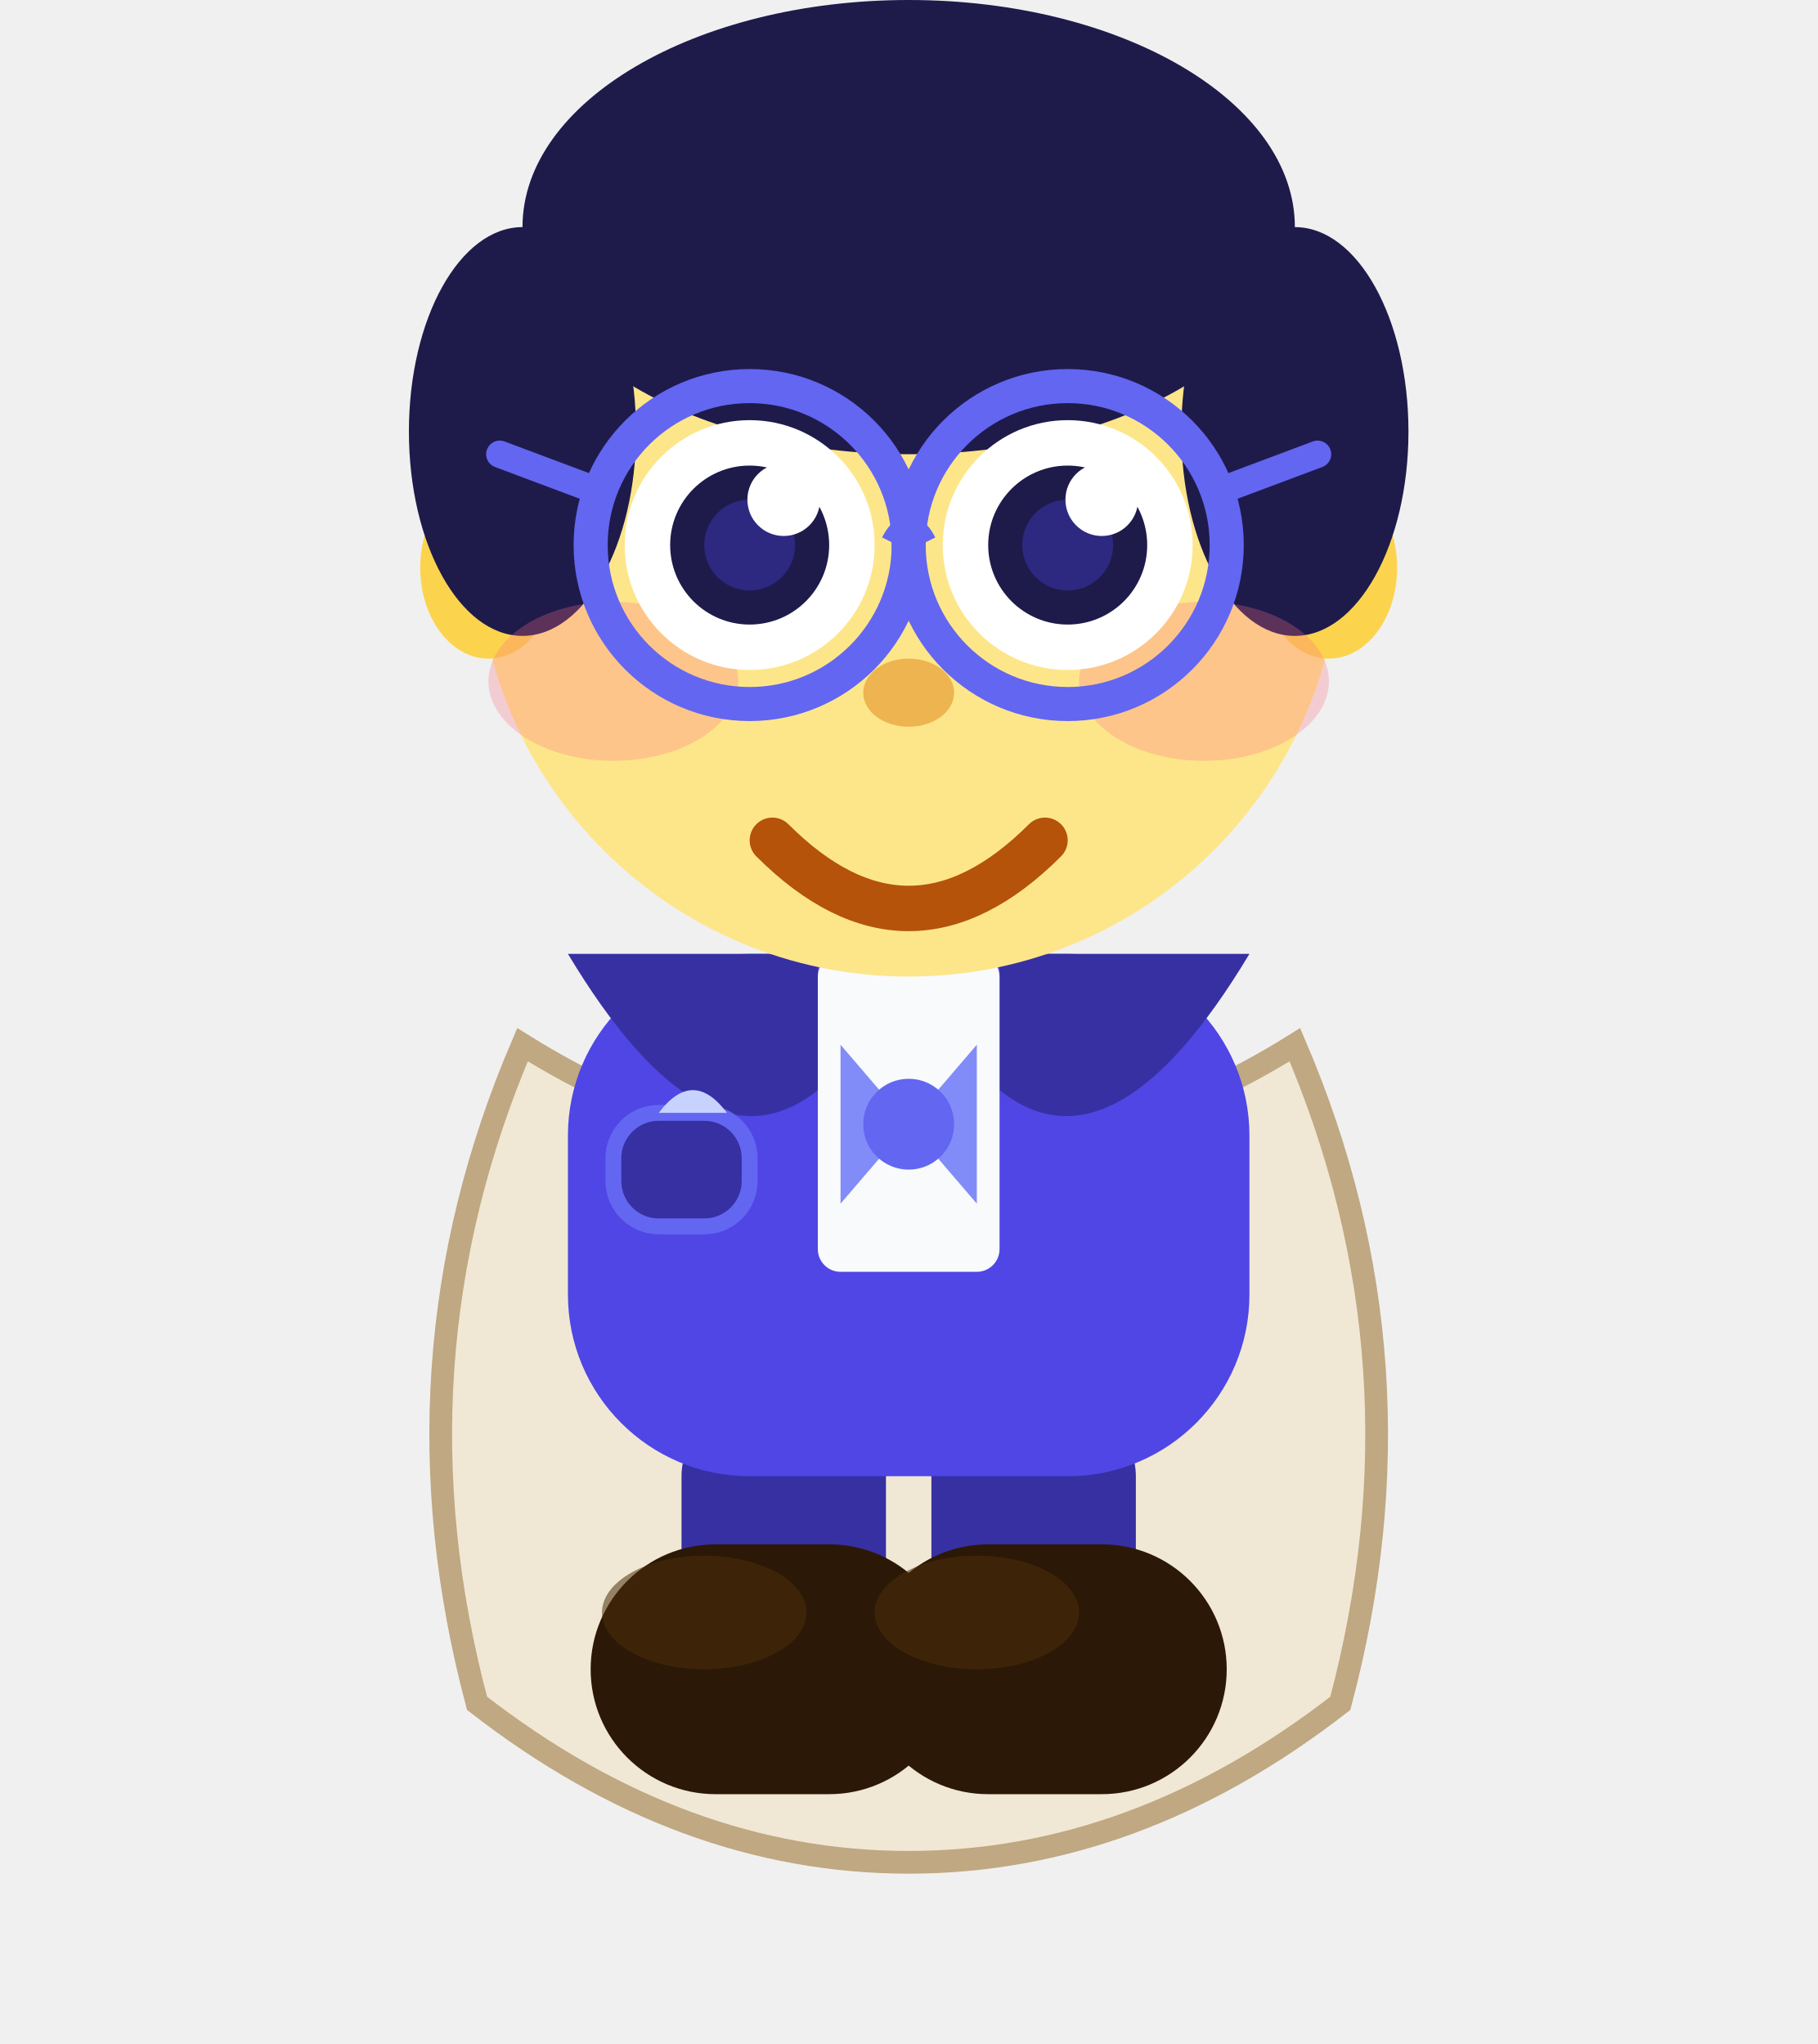
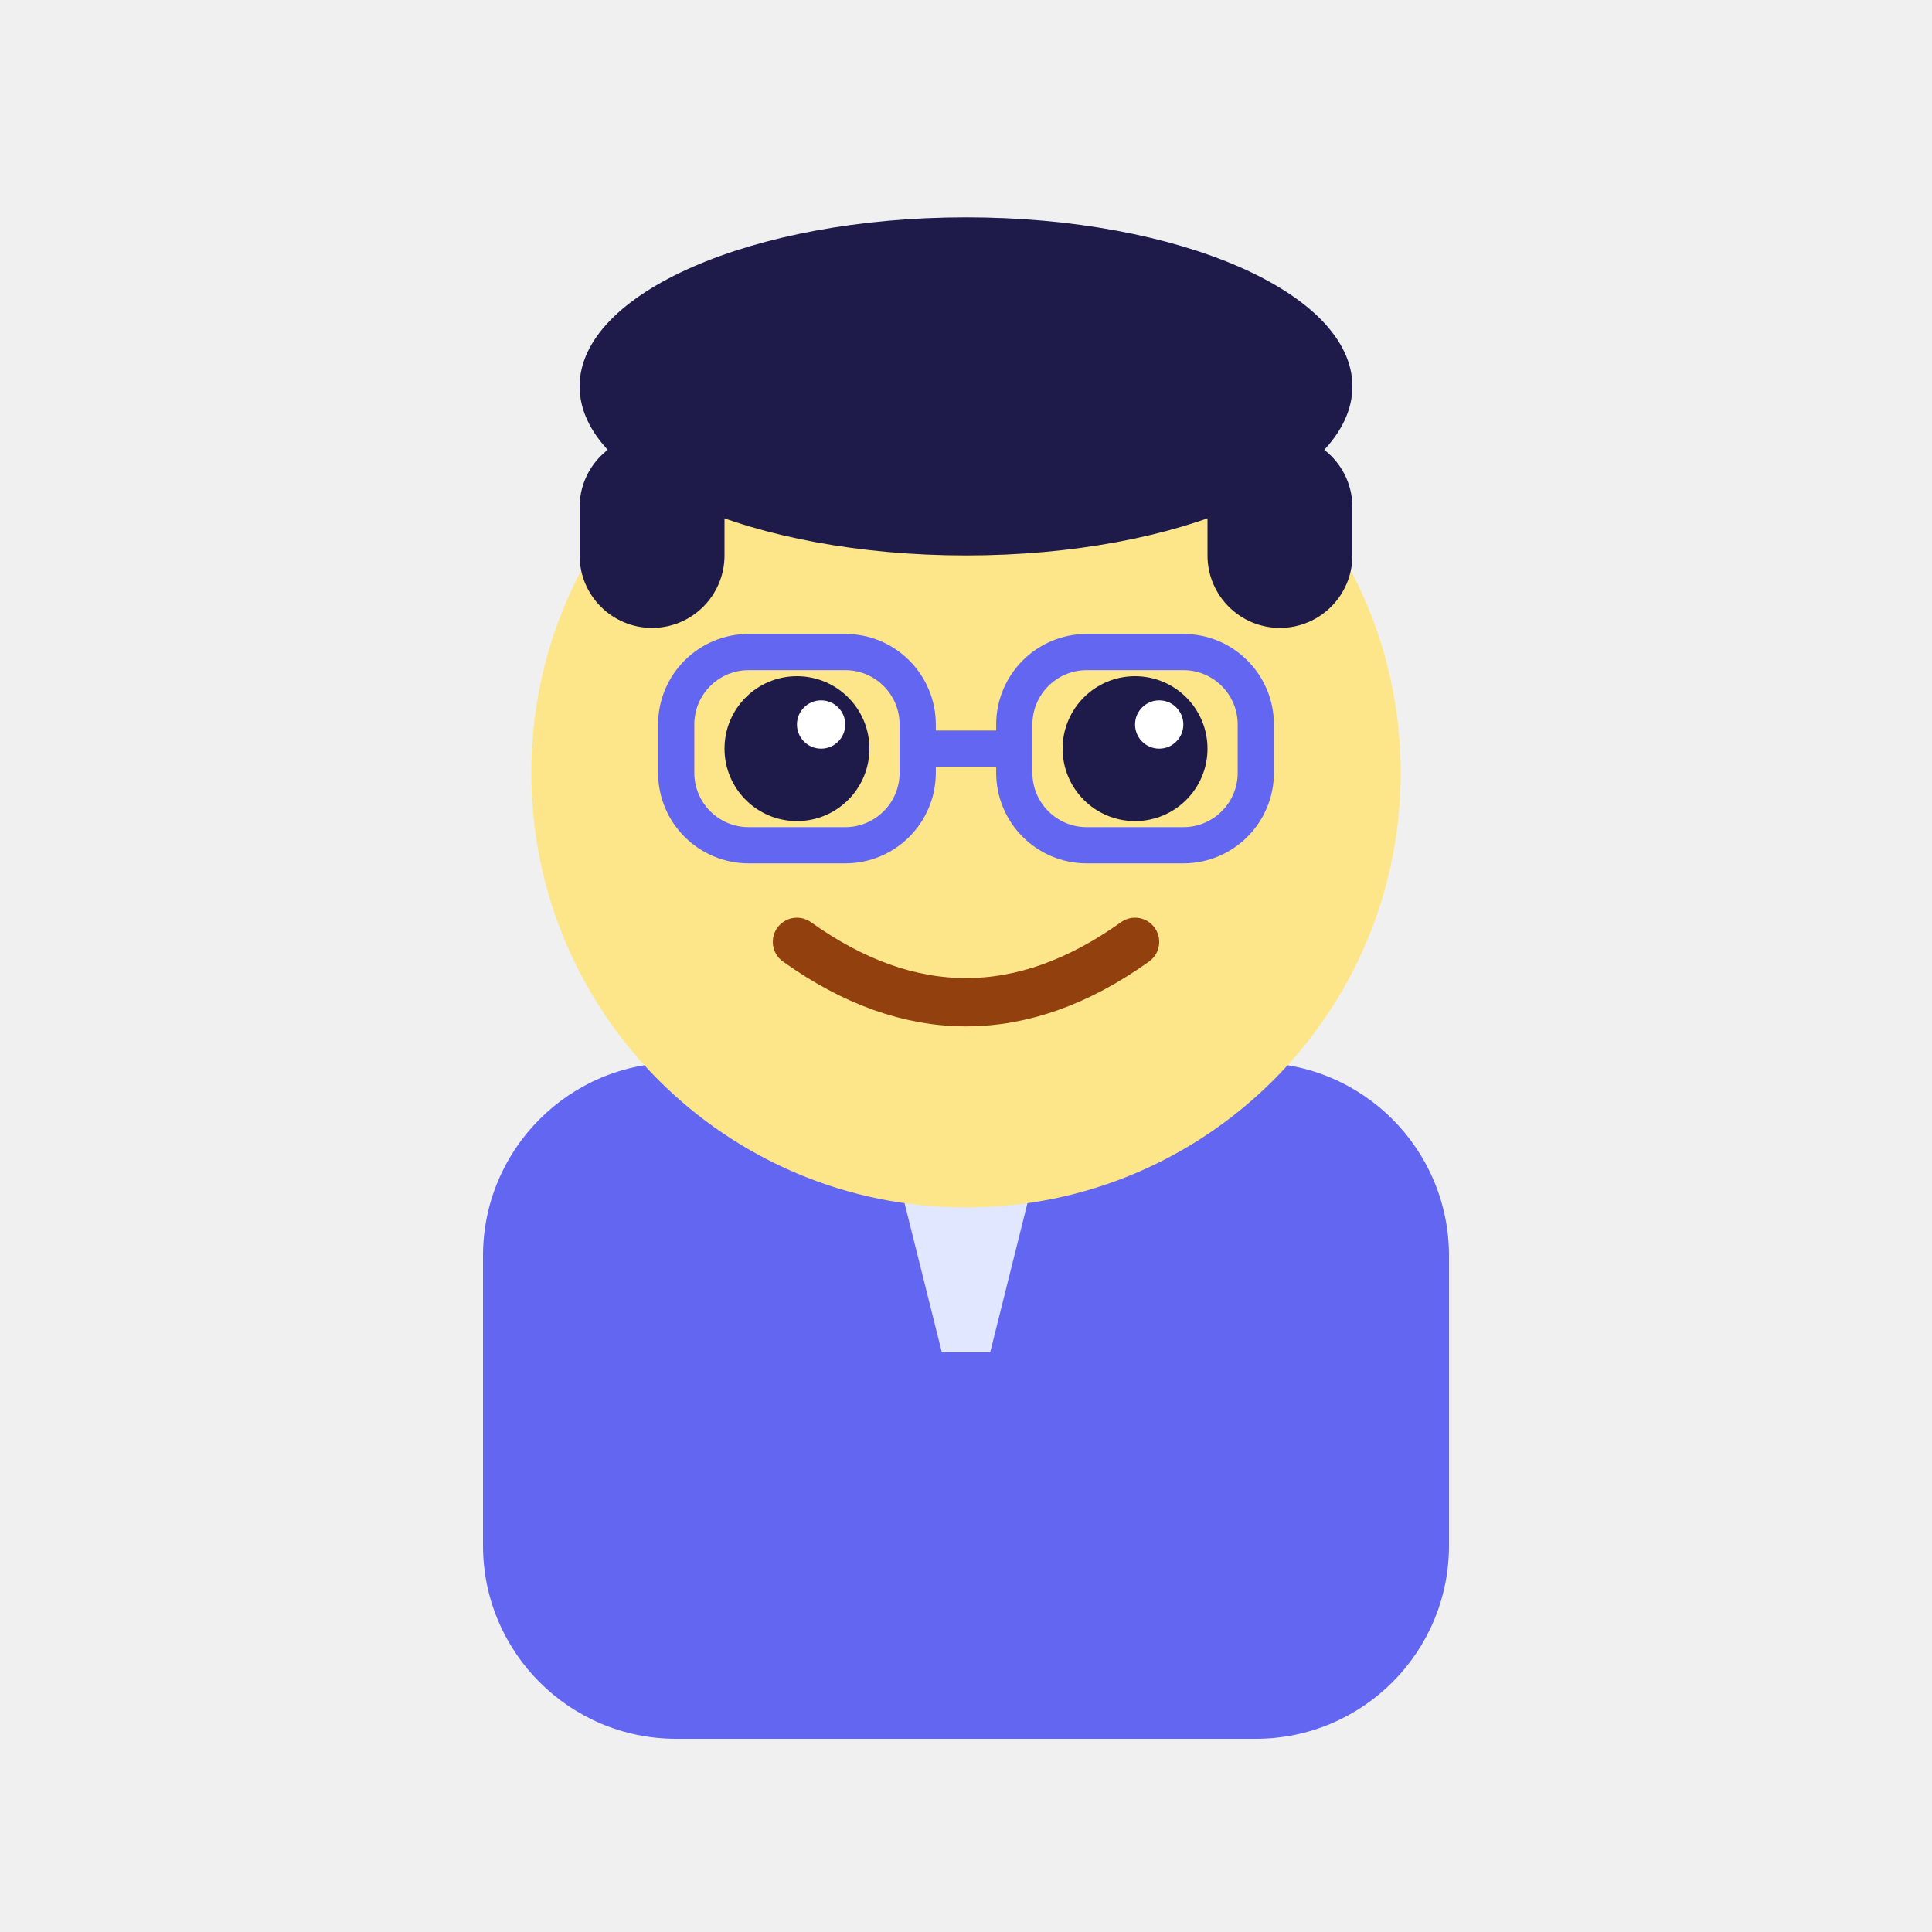
- <svg xmlns="http://www.w3.org/2000/svg" viewBox="0 0 80 90" width="80" height="90" fill="none">
-   <path d="M23 46 Q17 60 21 75 Q30 82 40 82 Q50 82 59 75 Q63 60 57 46 Q49 51 40 51 Q31 51 23 46Z" fill="#f0e8d4" stroke="#bfa882" stroke-width="1" />
-   <path d="M26 54 Q40 59 54 54" stroke="#bfa882" stroke-width="0.7" stroke-dasharray="2.5,2" fill="none" />
-   <circle cx="40" cy="47" r="2.5" fill="#c8a96e" stroke="#a07840" stroke-width="0.8" />
-   <rect x="30" y="62" width="9" height="10" rx="3" fill="#3730a3" />
-   <rect x="41" y="62" width="9" height="10" rx="3" fill="#3730a3" />
-   <rect x="26" y="68" width="16" height="11" rx="5.5" fill="#2c1806" />
-   <rect x="38" y="68" width="16" height="11" rx="5.5" fill="#2c1806" />
-   <ellipse cx="31" cy="71" rx="4.5" ry="2.5" fill="#4a2e0a" opacity="0.55" />
-   <ellipse cx="43" cy="71" rx="4.5" ry="2.5" fill="#4a2e0a" opacity="0.55" />
-   <rect x="25" y="42" width="30" height="23" rx="8" fill="#4f46e5" />
-   <path d="M25 42 Q31 52 36 48 L36 42Z" fill="#3730a3" />
-   <path d="M55 42 Q49 52 44 48 L44 42Z" fill="#3730a3" />
-   <rect x="36" y="42" width="8" height="14" rx="1" fill="#f8fafc" />
-   <polygon points="37,46 40,49.5 37,53" fill="#818cf8" />
-   <polygon points="43,46 40,49.5 43,53" fill="#818cf8" />
-   <circle cx="40" cy="49.5" r="2" fill="#6366f1" />
-   <rect x="27" y="49" width="6" height="5" rx="2" fill="#3730a3" stroke="#6366f1" stroke-width="0.7" />
-   <path d="M29 49 Q30.5 47 32 49" fill="#c7d2fe" />
-   <circle cx="40" cy="24" r="19" fill="#fde68a" />
-   <ellipse cx="21.5" cy="25" rx="3" ry="4" fill="#fcd34d" />
-   <ellipse cx="58.5" cy="25" rx="3" ry="4" fill="#fcd34d" />
-   <ellipse cx="40" cy="10" rx="17" ry="10" fill="#1e1b4b" />
-   <ellipse cx="23" cy="19" rx="5" ry="9" fill="#1e1b4b" />
-   <ellipse cx="57" cy="19" rx="5" ry="9" fill="#1e1b4b" />
-   <ellipse cx="36" cy="7" rx="4.5" ry="6" fill="#1e1b4b" transform="rotate(-15,36,7)" />
-   <ellipse cx="44" cy="6" rx="4" ry="5.5" fill="#1e1b4b" transform="rotate(15,44,6)" />
-   <ellipse cx="27" cy="30" rx="5.5" ry="3.5" fill="#fb7185" opacity="0.28" />
-   <ellipse cx="53" cy="30" rx="5.5" ry="3.5" fill="#fb7185" opacity="0.28" />
-   <circle cx="33" cy="24" r="5.5" fill="white" />
-   <circle cx="47" cy="24" r="5.5" fill="white" />
-   <circle cx="33" cy="24" r="3.5" fill="#1e1b4b" />
-   <circle cx="47" cy="24" r="3.5" fill="#1e1b4b" />
-   <circle cx="33" cy="24" r="2" fill="#3730a3" opacity="0.6" />
-   <circle cx="47" cy="24" r="2" fill="#3730a3" opacity="0.6" />
-   <circle cx="34.5" cy="22" r="1.6" fill="white" />
-   <circle cx="48.5" cy="22" r="1.6" fill="white" />
-   <circle cx="33" cy="24" r="7" stroke="#6366f1" stroke-width="1.5" fill="none" />
-   <circle cx="47" cy="24" r="7" stroke="#6366f1" stroke-width="1.5" fill="none" />
-   <path d="M39.5 24 Q40 23 40.5 24" stroke="#6366f1" stroke-width="1.5" fill="none" />
-   <line x1="26" y1="21.5" x2="22" y2="20" stroke="#6366f1" stroke-width="1.2" stroke-linecap="round" />
-   <line x1="54" y1="21.5" x2="58" y2="20" stroke="#6366f1" stroke-width="1.2" stroke-linecap="round" />
-   <ellipse cx="40" cy="30.5" rx="2" ry="1.5" fill="#d97706" opacity="0.45" />
-   <path d="M34 37 Q40 43 46 37" stroke="#b45309" stroke-width="2" stroke-linecap="round" fill="none" />
+ <svg xmlns="http://www.w3.org/2000/svg" viewBox="0 0 80 80" fill="none">
+   <rect x="20" y="44" width="40" height="28" rx="8" fill="#6366f1" />
+   <polygon points="36,44 44,44 41,56 39,56" fill="#e0e7ff" />
+   <circle cx="40" cy="32" r="18" fill="#fde68a" />
+   <ellipse cx="40" cy="16" rx="16" ry="7" fill="#1e1b4b" />
+   <rect x="24" y="18" width="6" height="8" rx="3" fill="#1e1b4b" />
+   <rect x="50" y="18" width="6" height="8" rx="3" fill="#1e1b4b" />
+   <circle cx="33" cy="31" r="3" fill="#1e1b4b" />
+   <circle cx="47" cy="31" r="3" fill="#1e1b4b" />
+   <circle cx="34" cy="30" r="1" fill="white" />
+   <circle cx="48" cy="30" r="1" fill="white" />
+   <path d="M33 39 Q40 44 47 39" stroke="#92400e" stroke-width="2" stroke-linecap="round" fill="none" />
+   <rect x="28" y="27" width="10" height="8" rx="3" stroke="#6366f1" stroke-width="1.5" fill="none" />
+   <rect x="42" y="27" width="10" height="8" rx="3" stroke="#6366f1" stroke-width="1.5" fill="none" />
+   <line x1="38" y1="31" x2="42" y2="31" stroke="#6366f1" stroke-width="1.5" />
</svg>
